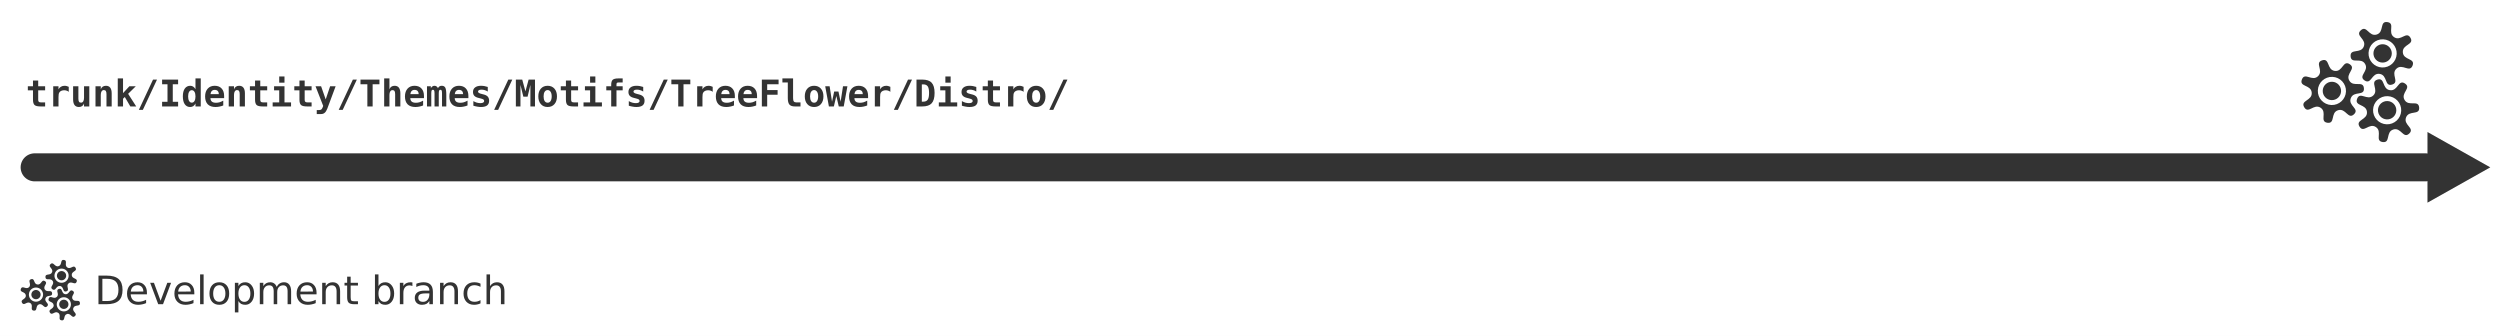
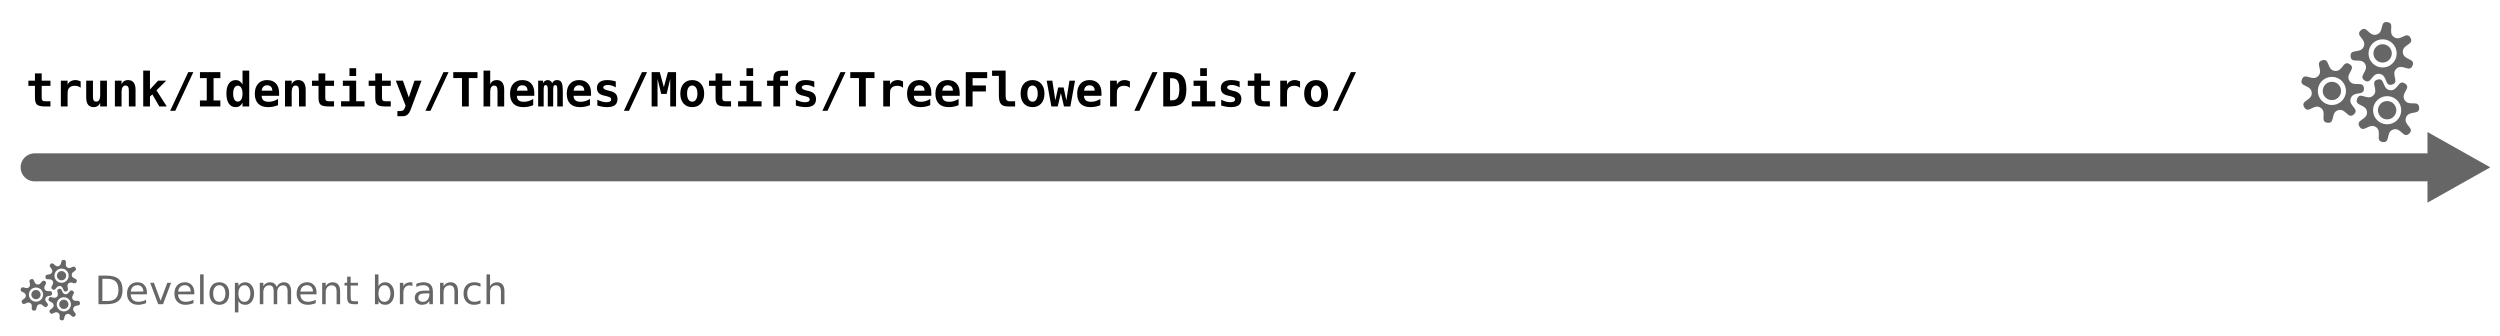
<svg xmlns="http://www.w3.org/2000/svg" xmlns:xlink="http://www.w3.org/1999/xlink" width="636.912" height="85.575" id="svg2" version="1.0">
-   <defs id="defs4" />
+   <defs id="defs4">
+     </defs>
  <g id="layer1" transform="translate(227.2667,-488.8732)">
    <rect style="opacity:1;fill:#ffffff;fill-opacity:1;stroke:none;stroke-width:1.379;stroke-linecap:round;stroke-linejoin:round;stroke-miterlimit:4;stroke-dasharray:none;stroke-dashoffset:0;stroke-opacity:1" id="CENTOSARTWORK" width="636.912" height="85.575" x="-227.267" y="488.873" />
    <g id="g3391" transform="matrix(1.99486,0,0,1.99486,-288.3265,-572.973)">
-       <rect ry="0.88" rx="0.88" y="454.811" x="31.32" height="7.57" width="12.248" id="rect3379" style="opacity:1;fill:#333333;fill-opacity:1;stroke:none;stroke-width:30;stroke-linecap:round;stroke-linejoin:miter;stroke-miterlimit:4;stroke-dasharray:none;stroke-dashoffset:0;stroke-opacity:1" />
-       <path transform="matrix(0.1268335,0,0,0.1268335,32.29058,396.4382)" d="M 71.701,464.413 A 31.07,31.07 0 1 1 9.56,464.413 A 31.07,31.07 0 1 1 71.701,464.413 z" id="path3381" style="opacity:1;fill:none;fill-opacity:1;stroke:#333333;stroke-width:14.03;stroke-linecap:round;stroke-linejoin:miter;stroke-miterlimit:4;stroke-dasharray:none;stroke-dashoffset:0;stroke-opacity:1" />
+       <rect ry="0.88" rx="0.88" y="454.811" x="31.32" height="7.57" width="12.248" id="rect3379" style="opacity:1;fill:#666666;fill-opacity:1;stroke:none;stroke-width:30;stroke-linecap:round;stroke-linejoin:miter;stroke-miterlimit:4;stroke-dasharray:none;stroke-dashoffset:0;stroke-opacity:1" />
+       <path transform="matrix(0.1268335,0,0,0.1268335,32.29058,396.4382)" d="M 71.701,464.413 A 31.07,31.07 0 1 1 9.56,464.413 A 31.07,31.07 0 1 1 71.701,464.413 z" id="path3381" style="opacity:1;fill:none;fill-opacity:1;stroke:#666666;stroke-width:14.03;stroke-linecap:round;stroke-linejoin:miter;stroke-miterlimit:4;stroke-dasharray:none;stroke-dashoffset:0;stroke-opacity:1" />
      <g transform="matrix(1.053512,0,0,1.053512,-2.003688,-26.18033)" id="g3387">
        <path style="opacity:1;fill:#ffffff;fill-opacity:1;stroke:none;stroke-width:2;stroke-linecap:round;stroke-linejoin:miter;stroke-miterlimit:4;stroke-dasharray:none;stroke-dashoffset:0;stroke-opacity:1" id="path3383" d="M 39.152,458.605 A 1.972,1.972 0 1 1 35.209,458.605 A 1.972,1.972 0 1 1 39.152,458.605 z" transform="matrix(0.4895582,0,0,0.4949237,19.24201,232.8131)" />
        <path transform="matrix(0.3109868,0,0,0.4949237,25.88134,233.5437)" d="M 39.152,458.605 A 1.972,1.972 0 1 1 35.209,458.605 A 1.972,1.972 0 1 1 39.152,458.605 z" id="path3385" style="opacity:1;fill:#ffffff;fill-opacity:1;stroke:none;stroke-width:2;stroke-linecap:round;stroke-linejoin:miter;stroke-miterlimit:4;stroke-dasharray:none;stroke-dashoffset:0;stroke-opacity:1" />
      </g>
      <path id="path3593" d="M 32.73,456.777 L 31.604,456.777" style="fill:none;fill-rule:evenodd;stroke:#ffffff;stroke-width:0.568;stroke-linecap:round;stroke-linejoin:miter;stroke-miterlimit:4;stroke-dasharray:none;stroke-opacity:1" />
      <path style="fill:none;fill-rule:evenodd;stroke:#ffffff;stroke-width:0.568;stroke-linecap:round;stroke-linejoin:miter;stroke-miterlimit:4;stroke-dasharray:none;stroke-opacity:1" d="M 32.73,460.881 L 31.604,460.881" id="path3595" />
      <path id="path3597" d="M 32.73,458.829 L 31.604,458.829" style="fill:none;fill-rule:evenodd;stroke:#ffffff;stroke-width:0.568;stroke-linecap:round;stroke-linejoin:miter;stroke-miterlimit:4;stroke-dasharray:none;stroke-opacity:1" />
      <use x="0" y="0" xlink:href="#path3593" id="use3599" transform="translate(10.5533,0)" width="744.094" height="1052.362" />
      <use x="0" y="0" xlink:href="#path3595" id="use3601" transform="translate(10.5533,0)" width="744.094" height="1052.362" />
      <use x="0" y="0" xlink:href="#path3597" id="use3603" transform="translate(10.5533,0)" width="744.094" height="1052.362" />
    </g>
    <g id="g3464" transform="matrix(1.748687,7.0246696e-2,-7.0246696e-2,1.748687,-196.3429,-352.5242)" style="fill:#333333">
-       <g id="g3448" transform="translate(1.011923,0.8513383)" style="fill:#333333">
-         <path style="fill:#333333;fill-opacity:1;stroke:none;stroke-width:2;stroke-linecap:round;stroke-linejoin:miter;stroke-miterlimit:4;stroke-dasharray:none;stroke-dashoffset:0;stroke-opacity:1" id="path3398" d="M -63.899,485.465 C -69.086,491.084 -59.634,497.68 -66.745,500.493 C -73.857,503.305 -71.472,492.028 -79.1,491.476 C -86.727,490.924 -85.991,502.427 -92.623,498.62 C -99.256,494.814 -88.952,489.647 -93.277,483.34 C -97.601,477.032 -106.135,484.78 -107.294,477.221 C -108.454,469.662 -97.99,474.496 -95.754,467.183 C -93.519,459.869 -104.898,458.028 -99.711,452.408 C -94.524,446.789 -91.779,457.984 -84.667,455.172 C -77.556,452.359 -83.211,442.315 -75.583,442.867 C -67.956,443.419 -74.997,452.545 -68.364,456.351 C -61.732,460.158 -57.404,449.474 -53.08,455.782 C -48.756,462.089 -60.281,462.274 -59.122,469.833 C -57.962,477.392 -46.912,474.114 -49.147,481.428 C -51.382,488.741 -58.712,479.846 -63.899,485.465 z" transform="matrix(0.1945715,0.1005164,-0.1005164,0.1945715,97.41442,311.9093)" />
-         <path style="fill:#333333;fill-opacity:1;stroke:#ffffff;stroke-width:1.512;stroke-linecap:round;stroke-linejoin:miter;stroke-miterlimit:4;stroke-dasharray:none;stroke-dashoffset:0;stroke-opacity:1" id="path3400" d="M 82.058,454.455 A 3.585,3.585 0 1 1 74.888,454.455 A 3.585,3.585 0 1 1 82.058,454.455 z" transform="matrix(0.6612406,0,0,0.6612406,-17.11405,95.56287)" />
+       <g id="g3448" transform="translate(1.011923,0.8513383)" style="fill:#666666">
+         <path style="fill:#666666;fill-opacity:1;stroke:none;stroke-width:2;stroke-linecap:round;stroke-linejoin:miter;stroke-miterlimit:4;stroke-dasharray:none;stroke-dashoffset:0;stroke-opacity:1" id="path3398" d="M -63.899,485.465 C -69.086,491.084 -59.634,497.68 -66.745,500.493 C -73.857,503.305 -71.472,492.028 -79.1,491.476 C -86.727,490.924 -85.991,502.427 -92.623,498.62 C -99.256,494.814 -88.952,489.647 -93.277,483.34 C -97.601,477.032 -106.135,484.78 -107.294,477.221 C -108.454,469.662 -97.99,474.496 -95.754,467.183 C -93.519,459.869 -104.898,458.028 -99.711,452.408 C -94.524,446.789 -91.779,457.984 -84.667,455.172 C -77.556,452.359 -83.211,442.315 -75.583,442.867 C -67.956,443.419 -74.997,452.545 -68.364,456.351 C -61.732,460.158 -57.404,449.474 -53.08,455.782 C -48.756,462.089 -60.281,462.274 -59.122,469.833 C -57.962,477.392 -46.912,474.114 -49.147,481.428 C -51.382,488.741 -58.712,479.846 -63.899,485.465 z" transform="matrix(0.1945715,0.1005164,-0.1005164,0.1945715,97.41442,311.9093)" />
+         <path style="fill:#666666;fill-opacity:1;stroke:#ffffff;stroke-width:1.512;stroke-linecap:round;stroke-linejoin:miter;stroke-miterlimit:4;stroke-dasharray:none;stroke-dashoffset:0;stroke-opacity:1" id="path3400" d="M 82.058,454.455 A 3.585,3.585 0 1 1 74.888,454.455 A 3.585,3.585 0 1 1 82.058,454.455 z" transform="matrix(0.6612406,0,0,0.6612406,-17.11405,95.56287)" />
      </g>
-       <g transform="translate(12.4176,4.32646)" id="g3511" style="fill:#333333">
-         <path transform="matrix(0.1945715,0.1005164,-0.1005164,0.1945715,97.41442,311.9093)" d="M -63.899,485.465 C -69.086,491.084 -59.634,497.68 -66.745,500.493 C -73.857,503.305 -71.472,492.028 -79.1,491.476 C -86.727,490.924 -85.991,502.427 -92.623,498.62 C -99.256,494.814 -88.952,489.647 -93.277,483.34 C -97.601,477.032 -106.135,484.78 -107.294,477.221 C -108.454,469.662 -97.99,474.496 -95.754,467.183 C -93.519,459.869 -104.898,458.028 -99.711,452.408 C -94.524,446.789 -91.779,457.984 -84.667,455.172 C -77.556,452.359 -83.211,442.315 -75.583,442.867 C -67.956,443.419 -74.997,452.545 -68.364,456.351 C -61.732,460.158 -57.404,449.474 -53.08,455.782 C -48.756,462.089 -60.281,462.274 -59.122,469.833 C -57.962,477.392 -46.912,474.114 -49.147,481.428 C -51.382,488.741 -58.712,479.846 -63.899,485.465 z" id="path3513" style="fill:#333333;fill-opacity:1;stroke:none;stroke-width:2;stroke-linecap:round;stroke-linejoin:miter;stroke-miterlimit:4;stroke-dasharray:none;stroke-dashoffset:0;stroke-opacity:1" />
-         <path transform="matrix(0.6612406,0,0,0.6612406,-17.11405,95.56287)" d="M 82.058,454.455 A 3.585,3.585 0 1 1 74.888,454.455 A 3.585,3.585 0 1 1 82.058,454.455 z" id="path3515" style="fill:#333333;fill-opacity:1;stroke:#ffffff;stroke-width:1.512;stroke-linecap:round;stroke-linejoin:miter;stroke-miterlimit:4;stroke-dasharray:none;stroke-dashoffset:0;stroke-opacity:1" />
+       <g transform="translate(12.4176,4.32646)" id="g3511" style="fill:#666666">
+         <path transform="matrix(0.1945715,0.1005164,-0.1005164,0.1945715,97.41442,311.9093)" d="M -63.899,485.465 C -69.086,491.084 -59.634,497.68 -66.745,500.493 C -73.857,503.305 -71.472,492.028 -79.1,491.476 C -86.727,490.924 -85.991,502.427 -92.623,498.62 C -99.256,494.814 -88.952,489.647 -93.277,483.34 C -97.601,477.032 -106.135,484.78 -107.294,477.221 C -108.454,469.662 -97.99,474.496 -95.754,467.183 C -93.519,459.869 -104.898,458.028 -99.711,452.408 C -94.524,446.789 -91.779,457.984 -84.667,455.172 C -77.556,452.359 -83.211,442.315 -75.583,442.867 C -67.956,443.419 -74.997,452.545 -68.364,456.351 C -61.732,460.158 -57.404,449.474 -53.08,455.782 C -48.756,462.089 -60.281,462.274 -59.122,469.833 C -57.962,477.392 -46.912,474.114 -49.147,481.428 C -51.382,488.741 -58.712,479.846 -63.899,485.465 z" id="path3513" style="fill:#666666;fill-opacity:1;stroke:none;stroke-width:2;stroke-linecap:round;stroke-linejoin:miter;stroke-miterlimit:4;stroke-dasharray:none;stroke-dashoffset:0;stroke-opacity:1" />
+         <path transform="matrix(0.6612406,0,0,0.6612406,-17.11405,95.56287)" d="M 82.058,454.455 A 3.585,3.585 0 1 1 74.888,454.455 A 3.585,3.585 0 1 1 82.058,454.455 z" id="path3515" style="fill:#666666;fill-opacity:1;stroke:#ffffff;stroke-width:1.512;stroke-linecap:round;stroke-linejoin:miter;stroke-miterlimit:4;stroke-dasharray:none;stroke-dashoffset:0;stroke-opacity:1" />
      </g>
-       <g id="g3517" transform="translate(11.03246,-7.207829)" style="fill:#333333">
-         <path style="fill:#333333;fill-opacity:1;stroke:none;stroke-width:2;stroke-linecap:round;stroke-linejoin:miter;stroke-miterlimit:4;stroke-dasharray:none;stroke-dashoffset:0;stroke-opacity:1" id="path3519" d="M -63.899,485.465 C -69.086,491.084 -59.634,497.68 -66.745,500.493 C -73.857,503.305 -71.472,492.028 -79.1,491.476 C -86.727,490.924 -85.991,502.427 -92.623,498.62 C -99.256,494.814 -88.952,489.647 -93.277,483.34 C -97.601,477.032 -106.135,484.78 -107.294,477.221 C -108.454,469.662 -97.99,474.496 -95.754,467.183 C -93.519,459.869 -104.898,458.028 -99.711,452.408 C -94.524,446.789 -91.779,457.984 -84.667,455.172 C -77.556,452.359 -83.211,442.315 -75.583,442.867 C -67.956,443.419 -74.997,452.545 -68.364,456.351 C -61.732,460.158 -57.404,449.474 -53.08,455.782 C -48.756,462.089 -60.281,462.274 -59.122,469.833 C -57.962,477.392 -46.912,474.114 -49.147,481.428 C -51.382,488.741 -58.712,479.846 -63.899,485.465 z" transform="matrix(0.218856,7.9782205e-3,-7.9782205e-3,0.218856,55.57059,293.3309)" />
-         <path style="fill:#333333;fill-opacity:1;stroke:#ffffff;stroke-width:1.512;stroke-linecap:round;stroke-linejoin:miter;stroke-miterlimit:4;stroke-dasharray:none;stroke-dashoffset:0;stroke-opacity:1" id="path3521" d="M 82.058,454.455 A 3.585,3.585 0 1 1 74.888,454.455 A 3.585,3.585 0 1 1 82.058,454.455 z" transform="matrix(0.6612406,0,0,0.6612406,-17.11405,95.56287)" />
+       <g id="g3517" transform="translate(11.03246,-7.207829)" style="fill:#666666">
+         <path style="fill:#666666;fill-opacity:1;stroke:none;stroke-width:2;stroke-linecap:round;stroke-linejoin:miter;stroke-miterlimit:4;stroke-dasharray:none;stroke-dashoffset:0;stroke-opacity:1" id="path3519" d="M -63.899,485.465 C -69.086,491.084 -59.634,497.68 -66.745,500.493 C -73.857,503.305 -71.472,492.028 -79.1,491.476 C -86.727,490.924 -85.991,502.427 -92.623,498.62 C -99.256,494.814 -88.952,489.647 -93.277,483.34 C -97.601,477.032 -106.135,484.78 -107.294,477.221 C -108.454,469.662 -97.99,474.496 -95.754,467.183 C -93.519,459.869 -104.898,458.028 -99.711,452.408 C -94.524,446.789 -91.779,457.984 -84.667,455.172 C -77.556,452.359 -83.211,442.315 -75.583,442.867 C -67.956,443.419 -74.997,452.545 -68.364,456.351 C -61.732,460.158 -57.404,449.474 -53.08,455.782 C -48.756,462.089 -60.281,462.274 -59.122,469.833 C -57.962,477.392 -46.912,474.114 -49.147,481.428 C -51.382,488.741 -58.712,479.846 -63.899,485.465 z" transform="matrix(0.218856,7.9782205e-3,-7.9782205e-3,0.218856,55.57059,293.3309)" />
+         <path style="fill:#666666;fill-opacity:1;stroke:#ffffff;stroke-width:1.512;stroke-linecap:round;stroke-linejoin:miter;stroke-miterlimit:4;stroke-dasharray:none;stroke-dashoffset:0;stroke-opacity:1" id="path3521" d="M 82.058,454.455 A 3.585,3.585 0 1 1 74.888,454.455 A 3.585,3.585 0 1 1 82.058,454.455 z" transform="matrix(0.6612406,0,0,0.6612406,-17.11405,95.56287)" />
      </g>
    </g>
-     <path style="fill:none;fill-rule:evenodd;stroke:#333333;stroke-width:7.139;stroke-linecap:round;stroke-linejoin:miter;stroke-miterlimit:4;stroke-dasharray:none;stroke-opacity:1" d="M -218.442,531.506 L 390.651,531.506" id="path2569" />
-     <text xml:space="preserve" style="font-size:9.396px;font-style:normal;font-variant:normal;font-weight:bold;font-stretch:normal;text-align:start;line-height:100%;writing-mode:lr-tb;text-anchor:start;fill:#333333;fill-opacity:1;stroke:none;stroke-width:1px;stroke-linecap:butt;stroke-linejoin:miter;stroke-opacity:1;font-family:DejaVu LGC Sans Mono;-inkscape-font-specification:DejaVu LGC Sans Mono Bold" x="-220.691" y="515.991" id="text3341">
+     <path style="fill:none;fill-rule:evenodd;stroke:#666666;stroke-width:7.139;stroke-linecap:round;stroke-linejoin:miter;stroke-miterlimit:4;stroke-dasharray:none;stroke-opacity:1" d="M -218.442,531.506 L 390.651,531.506" id="path2569" />
+     <text xml:space="preserve" style="font-size:12;font-style:normal;font-variant:normal;font-weight:bold;font-stretch:normal;text-align:start;line-height:100%;writing-mode:lr-tb;text-anchor:start;fill:#000000;fill-opacity:1;stroke:none;stroke-width:1px;stroke-linecap:butt;stroke-linejoin:miter;stroke-opacity:1;font-family:DejaVu LGC Sans Mono;-inkscape-font-specification:DejaVu LGC Sans Mono Bold" x="-220.691" y="515.991" id="text3341">
      <tspan id="tspan3343" x="-220.691" y="515.991">trunk/Identity/Themes/Motifs/TreeFlower/Distro/</tspan>
    </text>
-     <path transform="matrix(1.323037,0,0,1.289007,297.2731,-33.54565)" style="fill:#333333;fill-opacity:1;stroke:none;stroke-width:5;stroke-linecap:round;stroke-linejoin:miter;stroke-miterlimit:4;stroke-dashoffset:0;stroke-opacity:1" d="M 70.969,445.344 L 70.969,431.38 L 83.062,438.362 L 70.969,445.344 z" id="path3347" />
+     <path transform="matrix(1.323037,0,0,1.289007,297.2731,-33.54565)" style="fill:#666666;fill-opacity:1;stroke:none;stroke-width:5;stroke-linecap:round;stroke-linejoin:miter;stroke-miterlimit:4;stroke-dashoffset:0;stroke-opacity:1" d="M 70.969,445.344 L 70.969,431.38 L 83.062,438.362 L 70.969,445.344 z" id="path3347" />
    <use x="0" y="0" xlink:href="#g3464" id="use3579" transform="matrix(0.7142857,0,0,0.7142857,482.2792,266.274)" width="744.094" height="1052.362" />
-     <g id="g5123" transform="matrix(1.044002,0,0,1.044002,22.31232,-208.1087)">
-       <use height="284" width="650" transform="matrix(0.3448498,0,0,0.3448498,-174.5349,620.8434)" id="use5117" xlink:href="#g3464" y="0" x="0" />
-       <text xml:space="preserve" style="font-size:9.579px;font-style:normal;font-variant:normal;font-weight:normal;font-stretch:normal;text-indent:0;text-align:start;text-decoration:none;line-height:125%;letter-spacing:normal;word-spacing:normal;text-transform:none;direction:ltr;block-progression:tb;writing-mode:lr-tb;text-anchor:start;opacity:1;fill:#333333;fill-opacity:1;fill-rule:nonzero;stroke:none;stroke-width:1px;stroke-linecap:butt;stroke-linejoin:miter;marker:none;marker-start:none;marker-mid:none;marker-end:none;stroke-miterlimit:4;stroke-dasharray:none;stroke-dashoffset:0;stroke-opacity:1;visibility:visible;display:inline;overflow:visible;enable-background:accumulate;font-family:DejaVu LGC Sans;-inkscape-font-specification:DejaVu LGC Sans" x="-215.969" y="741.846" id="text5119">
+     <g id="g5123" transform="matrix(1.044002,0,0,1.044002,22.31232,-208.1087)" style="fill:#666666">
+       <use height="284" width="650" transform="matrix(0.3448498,0,0,0.3448498,-174.5349,620.8434)" id="use5117" xlink:href="#g3464" y="0" x="0" style="fill:#666666" />
+       <text xml:space="preserve" style="font-size:9.579px;font-style:normal;font-variant:normal;font-weight:normal;font-stretch:normal;text-indent:0;text-align:start;text-decoration:none;line-height:125%;letter-spacing:normal;word-spacing:normal;text-transform:none;direction:ltr;block-progression:tb;writing-mode:lr-tb;text-anchor:start;opacity:1;fill:#666666;fill-opacity:1;fill-rule:nonzero;stroke:none;stroke-width:1px;stroke-linecap:butt;stroke-linejoin:miter;marker:none;marker-start:none;marker-mid:none;marker-end:none;stroke-miterlimit:4;stroke-dasharray:none;stroke-dashoffset:0;stroke-opacity:1;visibility:visible;display:inline;overflow:visible;enable-background:accumulate;font-family:DejaVu LGC Sans;-inkscape-font-specification:DejaVu LGC Sans" x="-215.969" y="741.846" id="text5119">
        <tspan id="tspan5121" x="-215.969" y="741.846">Development branch</tspan>
      </text>
    </g>
  </g>
</svg>
